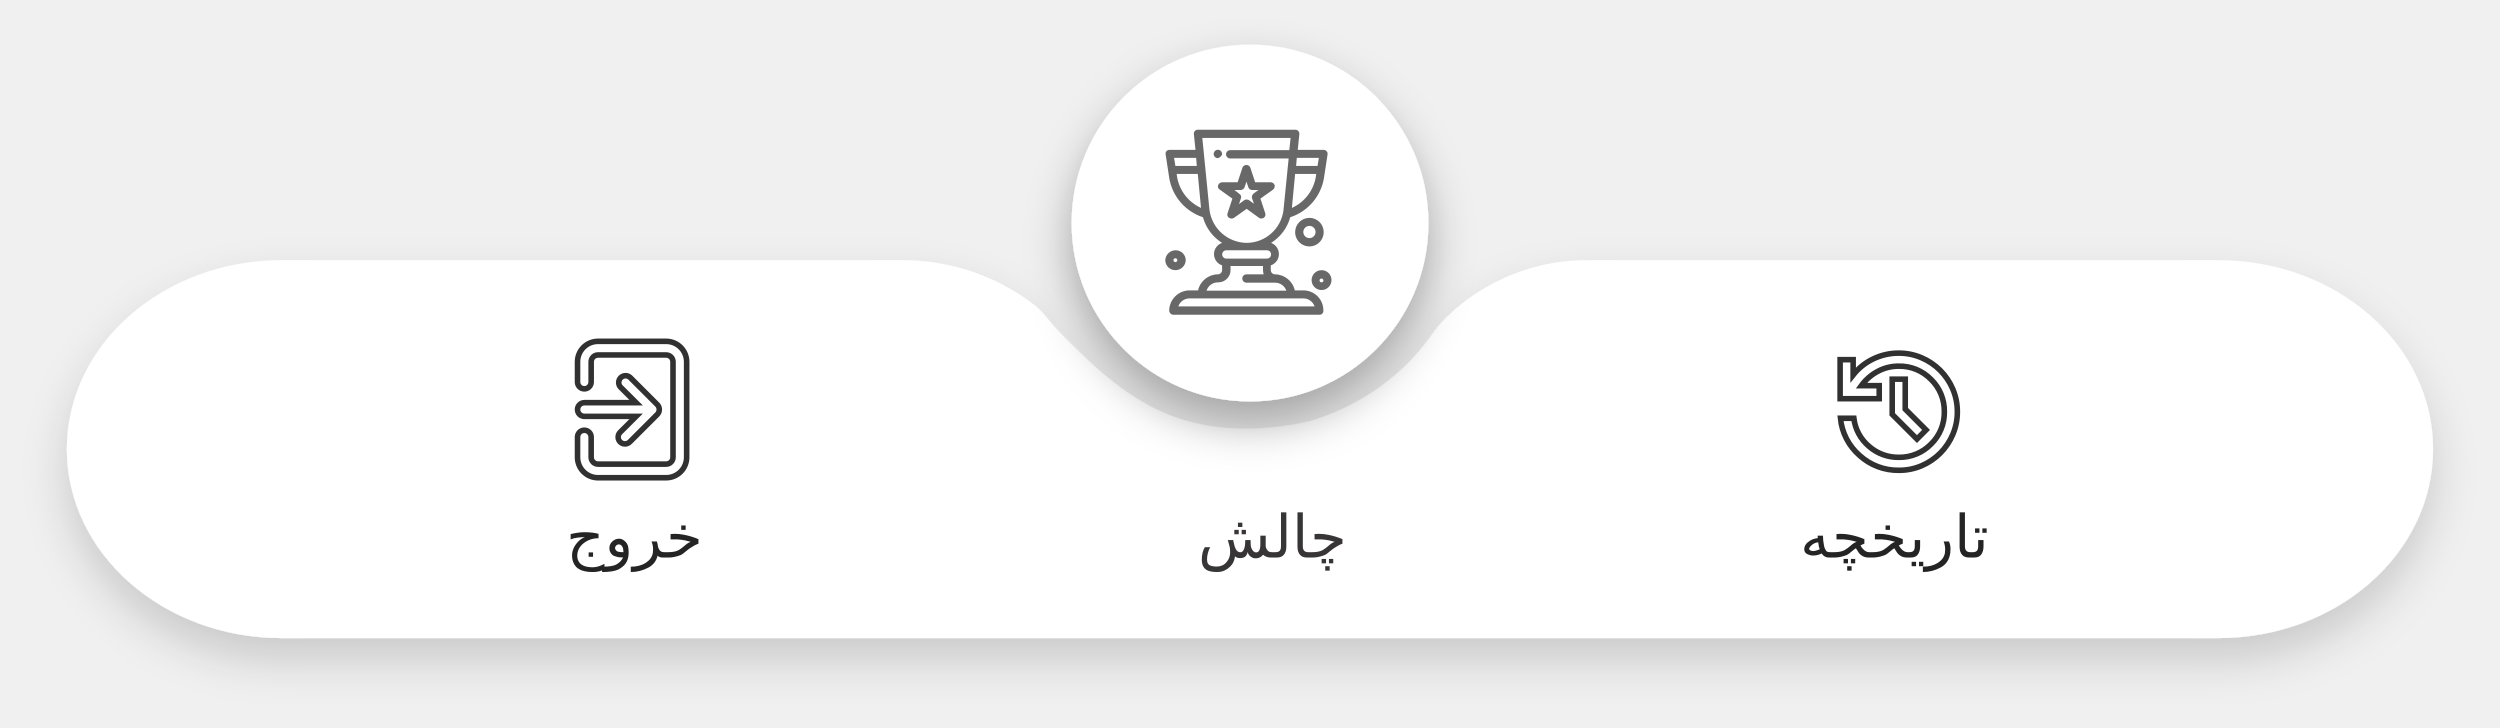
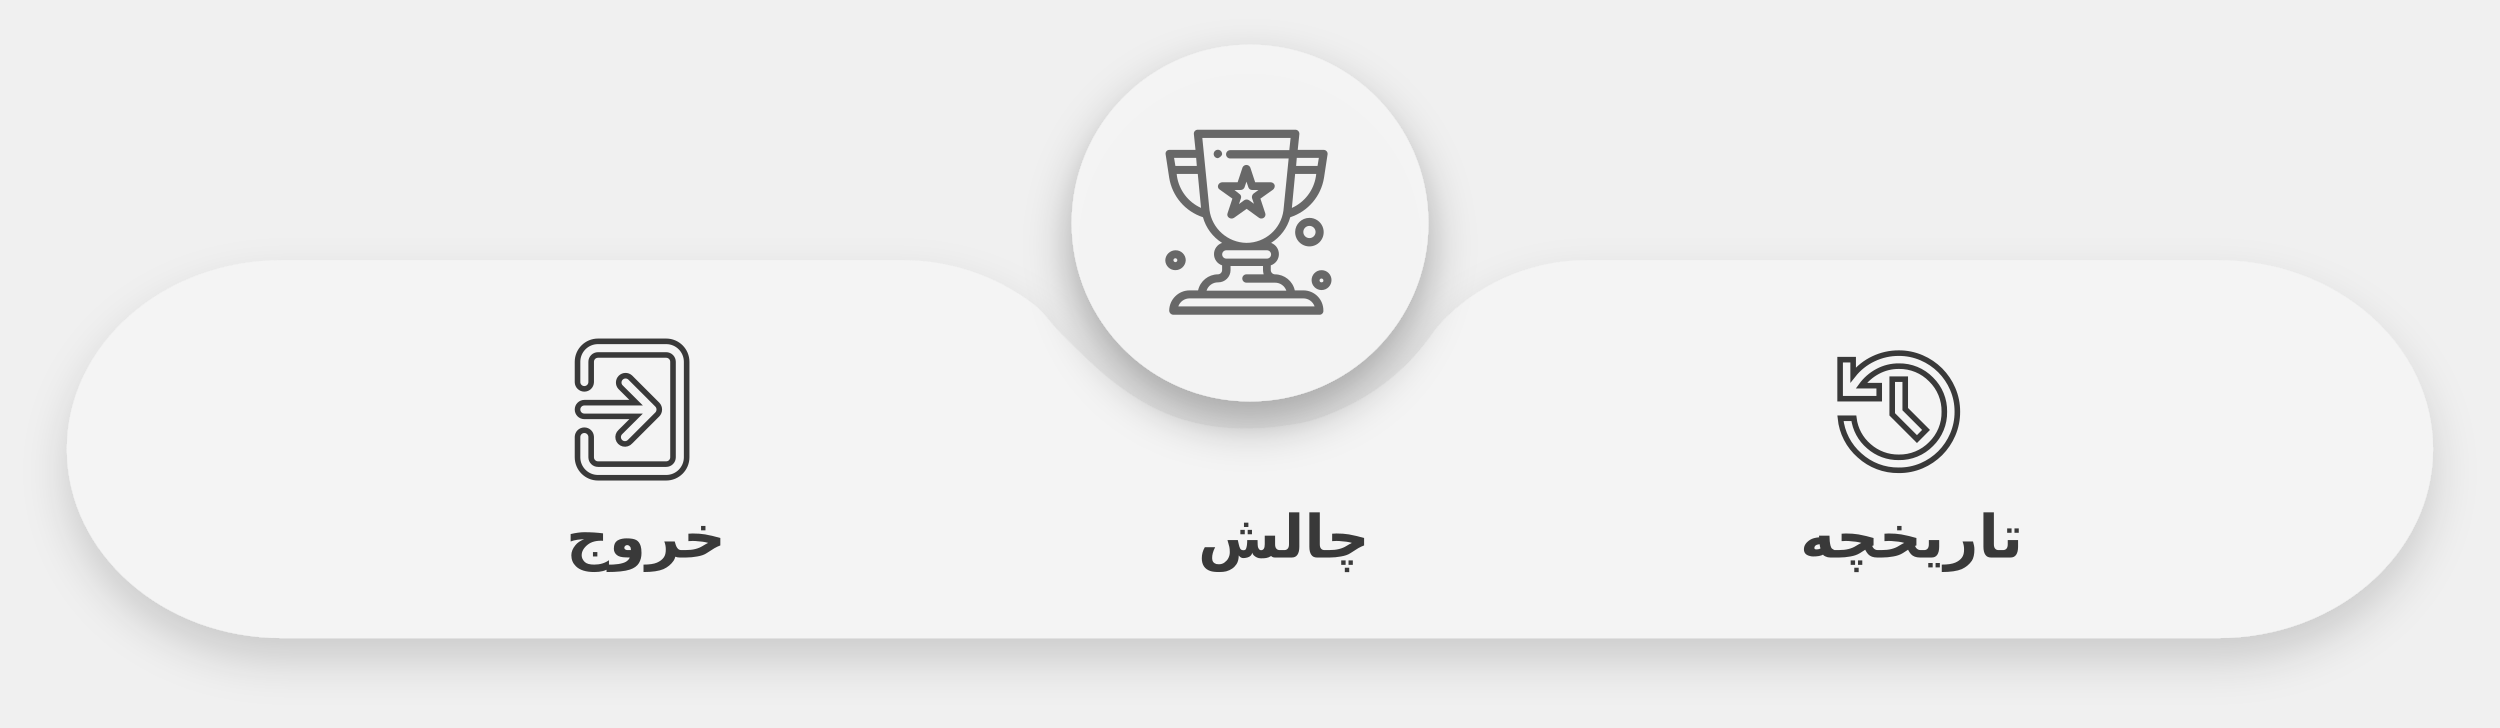
<svg xmlns="http://www.w3.org/2000/svg" style="width:100%;" height="97.835" viewBox="0 0 336.311 97.835">
+   <style>
+ @font-face {
+   font-family: 'PEYDA-BLACK';
+   src: url('../fonts/peyda/PEYDA-BLACK.TTF');
+ }
+ text
+ {
+ font-weight: bolder;
+ }
+ </style>
  <defs>
    <filter id="Path_3128" x="0" y="29" width="336.311" height="68.835" filterUnits="userSpaceOnUse">
      <feOffset dy="3" input="SourceAlpha" />
      <feGaussianBlur stdDeviation="3" result="blur" />
      <feFlood flood-opacity="0.161" />
      <feComposite operator="in" in2="blur" />
      <feComposite in="SourceGraphic" />
    </filter>
    <filter id="Rectangle_17324" x="135.156" y="0" width="66" height="66" filterUnits="userSpaceOnUse">
      <feOffset dy="3" input="SourceAlpha" />
      <feGaussianBlur stdDeviation="3" result="blur-2" />
      <feFlood flood-opacity="0.322" />
      <feComposite operator="in" in2="blur-2" />
      <feComposite in="SourceGraphic" />
    </filter>
  </defs>
  <g id="Group_1574" data-name="Group 1574" transform="translate(-1.844 -513)">
    <g transform="matrix(1, 0, 0, 1, 1.84, 513)" filter="url(#Path_3128)">
-       <path id="Path_3128-2" data-name="Path 3128" d="M706.008,474.043h84.5c15.968,0,28.913,11.38,28.913,25.417h0c0,14.038-12.945,25.418-28.913,25.418H530.02c-15.968,0-28.914-11.38-28.914-25.418h0c0-14.038,12.945-25.417,28.914-25.417h83.148a29.069,29.069,0,0,1,18.046,5.989c1.7,1.351,1.516,1.8,4.187,4.471,3.11,3.115,7.69,7.7,13.455,10.138,7.194,3.041,14.806,2.129,19.549,1.041a32.894,32.894,0,0,0,6.182-2.6,29.954,29.954,0,0,0,10.433-9.431,17.013,17.013,0,0,1,1.64-1.893A27.138,27.138,0,0,1,706.008,474.043Z" transform="translate(-492.11 -439.04)" fill="#fff" />
+       <path id="Path_3128-2" data-name="Path 3128" d="M706.008,474.043h84.5c15.968,0,28.913,11.38,28.913,25.417h0c0,14.038-12.945,25.418-28.913,25.418H530.02c-15.968,0-28.914-11.38-28.914-25.418h0c0-14.038,12.945-25.417,28.914-25.417h83.148a29.069,29.069,0,0,1,18.046,5.989c1.7,1.351,1.516,1.8,4.187,4.471,3.11,3.115,7.69,7.7,13.455,10.138,7.194,3.041,14.806,2.129,19.549,1.041a32.894,32.894,0,0,0,6.182-2.6,29.954,29.954,0,0,0,10.433-9.431,17.013,17.013,0,0,1,1.64-1.893A27.138,27.138,0,0,1,706.008,474.043Z" transform="translate(-492.11 -439.04)" fill="#f3f3f3f7" />
    </g>
-     <path id="history_FILL0_wght400_GRAD0_opsz24" d="M127.883-824.234a7.656,7.656,0,0,1-5.266-2,7.6,7.6,0,0,1-2.573-5h1.8a5.856,5.856,0,0,0,2.026,3.766,5.946,5.946,0,0,0,4.018,1.489,5.915,5.915,0,0,0,4.347-1.785,5.915,5.915,0,0,0,1.785-4.347,5.916,5.916,0,0,0-1.785-4.347,5.915,5.915,0,0,0-4.347-1.785,5.913,5.913,0,0,0-2.825.7,6.51,6.51,0,0,0-2.212,1.927h2.409v1.752H120v-5.255h1.752v2.058a7.649,7.649,0,0,1,2.726-2.168,7.821,7.821,0,0,1,3.405-.766,7.626,7.626,0,0,1,3.077.624,8.015,8.015,0,0,1,2.5,1.686,8.013,8.013,0,0,1,1.686,2.5,7.627,7.627,0,0,1,.624,3.077,7.627,7.627,0,0,1-.624,3.077,8.014,8.014,0,0,1-1.686,2.5,8.014,8.014,0,0,1-2.5,1.686A7.626,7.626,0,0,1,127.883-824.234Zm2.453-4.2-3.328-3.328v-4.73h1.752v4.029l2.8,2.8Z" transform="translate(129.385 1400.5)" fill="none" stroke="#313131" stroke-width="0.75" />
-     <text id="چالش" transform="translate(158 588)" fill="#373535" font-size="8" font-family="'PEYDA-BLACK'" font-weight="500">
+     <path id="history_FILL0_wght400_GRAD0_opsz24" d="M127.883-824.234a7.656,7.656,0,0,1-5.266-2,7.6,7.6,0,0,1-2.573-5h1.8a5.856,5.856,0,0,0,2.026,3.766,5.946,5.946,0,0,0,4.018,1.489,5.915,5.915,0,0,0,4.347-1.785,5.915,5.915,0,0,0,1.785-4.347,5.916,5.916,0,0,0-1.785-4.347,5.915,5.915,0,0,0-4.347-1.785,5.913,5.913,0,0,0-2.825.7,6.51,6.51,0,0,0-2.212,1.927h2.409v1.752H120v-5.255h1.752v2.058a7.649,7.649,0,0,1,2.726-2.168,7.821,7.821,0,0,1,3.405-.766,7.626,7.626,0,0,1,3.077.624,8.015,8.015,0,0,1,2.5,1.686,8.013,8.013,0,0,1,1.686,2.5,7.627,7.627,0,0,1,.624,3.077,7.627,7.627,0,0,1-.624,3.077,8.014,8.014,0,0,1-1.686,2.5,8.014,8.014,0,0,1-2.5,1.686A7.626,7.626,0,0,1,127.883-824.234Zm2.453-4.2-3.328-3.328v-4.73h1.752v4.029l2.8,2.8Z" transform="translate(129.385 1400.5)" fill="none" stroke="#393939" stroke-width="0.75" />
+     <text id="چالش" transform="translate(158 588)" fill="#393939" font-size="8" font-family="'PEYDA-BLACK'" font-weight="500">
      <tspan x="5" y="0">چالش</tspan>
    </text>
-     <text id="خروج" transform="translate(76 588)" fill="#242424" font-size="8" font-family="'PEYDA-BLACK'" font-weight="500">
+     <text id="خروج" transform="translate(76 588)" fill="#393939" font-size="8" font-family="'PEYDA-BLACK'" font-weight="500">
      <tspan x="2" y="0">خروج</tspan>
    </text>
-     <text id="تاریخچه" transform="translate(244 588)" fill="#242424" font-size="8" font-family="'PEYDA-BLACK'" font-weight="500">
+     <text id="تاریخچه" transform="translate(244 588)" fill="#393939" font-size="8" font-family="'PEYDA-BLACK'" font-weight="500">
      <tspan x="0" y="0">تاریخچه</tspan>
    </text>
    <g id="Group_1161" data-name="Group 1161" transform="translate(-463.146 -262.146)">
      <g transform="matrix(1, 0, 0, 1, 464.99, 775.15)" filter="url(#Rectangle_17324)">
-         <rect id="Rectangle_17324-2" data-name="Rectangle 17324" width="48" height="48" rx="24" transform="translate(144.16 6)" fill="#fff" />
+         <rect id="Rectangle_17324-2" data-name="Rectangle 17324" width="48" height="48" rx="24" transform="translate(144.16 6)" fill="#f3f3f3f7" />
      </g>
      <g id="B71_Award_Cup_Winner" data-name="B71 ,Award ,Cup ,Winner" transform="translate(621.752 792.585)">
        <g id="Group_1160" data-name="Group 1160" transform="translate(0 0)">
          <path id="Path_3114" data-name="Path 3114" d="M345.3,178.825h-1.136a2.749,2.749,0,0,0-2.663-2.158.575.575,0,0,1-.568-.561v-.647a1.583,1.583,0,0,0,1.092-1.511,1.6,1.6,0,0,0-1.048-1.511,5.941,5.941,0,0,0,2.576-3.453,6.7,6.7,0,0,0,4.541-5.309l.48-3.151a.527.527,0,0,0-.524-.6H344.56l.218-2.115a.548.548,0,0,0-.524-.6H331.112a.527.527,0,0,0-.524.6l.218,2.115h-3.493a.5.5,0,0,0-.524.6l.48,3.151a6.7,6.7,0,0,0,4.541,5.309,5.941,5.941,0,0,0,2.576,3.453,1.591,1.591,0,0,0,0,3.021v.647a.575.575,0,0,1-.568.561,2.75,2.75,0,0,0-2.664,2.158H330.02a2.752,2.752,0,0,0-2.751,2.719.575.575,0,0,0,.568.561h19.649a.512.512,0,0,0,.524-.561A2.687,2.687,0,0,0,345.3,178.825Zm-1.528-11.093.437-4.575h2.838l-.044.345A5.608,5.608,0,0,1,343.774,167.732ZM347.4,161l-.175,1.079h-2.882l.088-1.079Zm-16.505,0,.087,1.079H328.1L327.924,161Zm-2.576,2.5-.044-.345h2.838l.437,4.575A5.607,5.607,0,0,1,328.317,163.5Zm4.366,4.489-.961-9.669H343.6l-.175,1.64h-7.946a.561.561,0,1,0,0,1.122h7.859l-.7,6.992a5.02,5.02,0,0,1-4.978,4.359A5.1,5.1,0,0,1,332.684,167.991Zm7.728,5.439a.561.561,0,1,1,0,1.122h-5.458a.561.561,0,1,1,0-1.122Zm-6.55,4.316a1.649,1.649,0,0,0,1.659-1.64v-.561h4.366v.561a2.528,2.528,0,0,0,.087.561h-2.314a.561.561,0,1,0,0,1.122H341.5a1.6,1.6,0,0,1,1.528,1.079H332.291A1.6,1.6,0,0,1,333.862,177.746Zm-5.37,3.237a1.6,1.6,0,0,1,1.528-1.079H345.3a1.6,1.6,0,0,1,1.528,1.079Z" transform="translate(-326.745 -157.2)" fill="#686868" />
          <path id="Path_3115" data-name="Path 3115" d="M329.461,196.138a1.353,1.353,0,0,0-1.354-1.338,1.391,1.391,0,0,0-1.4,1.338,1.353,1.353,0,0,0,1.354,1.338A1.391,1.391,0,0,0,329.461,196.138Zm-1.659,0a.262.262,0,1,1,.262.259A.28.28,0,0,1,327.8,196.138Z" transform="translate(-326.71 -178.571)" fill="#686868" />
          <path id="Path_3116" data-name="Path 3116" d="M373.585,201a1.338,1.338,0,1,0,1.354,1.338A1.326,1.326,0,0,0,373.585,201Zm0,1.64a.259.259,0,1,1,.262-.259C373.891,202.511,373.759,202.64,373.585,202.64Z" transform="translate(-352.583 -182.095)" fill="#686868" />
          <path id="Path_3117" data-name="Path 3117" d="M367.174,186.6a1.921,1.921,0,1,0,1.921-1.9A1.927,1.927,0,0,0,367.174,186.6Zm2.751,0a.824.824,0,0,1-.83.82.82.82,0,1,1,0-1.64A.824.824,0,0,1,369.925,186.6Z" transform="translate(-349.709 -172.83)" fill="#686868" />
          <path id="Path_3118" data-name="Path 3118" d="M348.657,175.322a.419.419,0,0,0,.306.086.534.534,0,0,0,.524-.691l-.655-1.986,1.7-1.209a.631.631,0,0,0,.218-.6.563.563,0,0,0-.524-.388h-2.1l-.655-1.986a.57.57,0,0,0-1.048,0l-.655,1.986h-2.1a.611.611,0,0,0-.524.388.494.494,0,0,0,.218.6l1.7,1.209-.655,1.986a.494.494,0,0,0,.218.6.6.6,0,0,0,.655,0l1.7-1.209Zm-2.707-1.856.262-.777a.494.494,0,0,0-.218-.6l-.655-.518h.83a.567.567,0,0,0,.524-.345l.262-.777.262.777a.526.526,0,0,0,.524.345h.83l-.655.475a.63.63,0,0,0-.218.6l.262.777-.655-.475a.6.6,0,0,0-.655,0Z" transform="translate(-336.038 -163.452)" fill="#686868" />
          <path id="Path_3119" data-name="Path 3119" d="M342.918,164.061a.568.568,0,1,0-.568.561C342.525,164.579,342.918,164.32,342.918,164.061Z" transform="translate(-335.277 -160.781)" fill="#686868" />
        </g>
      </g>
    </g>
    <g id="Group_1188" data-name="Group 1188" transform="translate(-123.681 237.968)">
      <g id="_335_Bubble_chat_comment" data-name="335, Bubble, chat, comment" transform="translate(203.216 320.95)">
-         <path id="Path_4146" data-name="Path 4146" d="M4,11.175a.918.918,0,0,0,.918.918h6.964l-2.11,2.1a.921.921,0,1,0,1.3,1.3l3.67-3.67a.949.949,0,0,0,0-1.3l-3.67-3.67a.921.921,0,0,0-1.3,1.3l2.11,2.1H4.918A.918.918,0,0,0,4,11.175ZM15.928,2H6.753A2.753,2.753,0,0,0,4,4.753V7.505a.918.918,0,0,0,1.835,0V4.753a.918.918,0,0,1,.918-.918h9.175a.917.917,0,0,1,.917.918V17.6a.917.917,0,0,1-.917.917H6.753a.918.918,0,0,1-.918-.917V14.845a.918.918,0,0,0-1.835,0V17.6A2.753,2.753,0,0,0,6.753,20.35h9.175A2.752,2.752,0,0,0,18.68,17.6V4.753A2.753,2.753,0,0,0,15.928,2Z" transform="translate(-4 -2)" fill="none" stroke="#313131" stroke-width="0.75" />
+         <path id="Path_4146" data-name="Path 4146" d="M4,11.175a.918.918,0,0,0,.918.918h6.964l-2.11,2.1a.921.921,0,1,0,1.3,1.3l3.67-3.67a.949.949,0,0,0,0-1.3l-3.67-3.67a.921.921,0,0,0-1.3,1.3l2.11,2.1H4.918A.918.918,0,0,0,4,11.175ZM15.928,2H6.753A2.753,2.753,0,0,0,4,4.753V7.505a.918.918,0,0,0,1.835,0V4.753a.918.918,0,0,1,.918-.918h9.175a.917.917,0,0,1,.917.918V17.6a.917.917,0,0,1-.917.917H6.753a.918.918,0,0,1-.918-.917V14.845a.918.918,0,0,0-1.835,0V17.6A2.753,2.753,0,0,0,6.753,20.35h9.175A2.752,2.752,0,0,0,18.68,17.6V4.753A2.753,2.753,0,0,0,15.928,2Z" transform="translate(-4 -2)" fill="none" stroke="#393939" stroke-width="0.75" />
      </g>
    </g>
  </g>
</svg>
